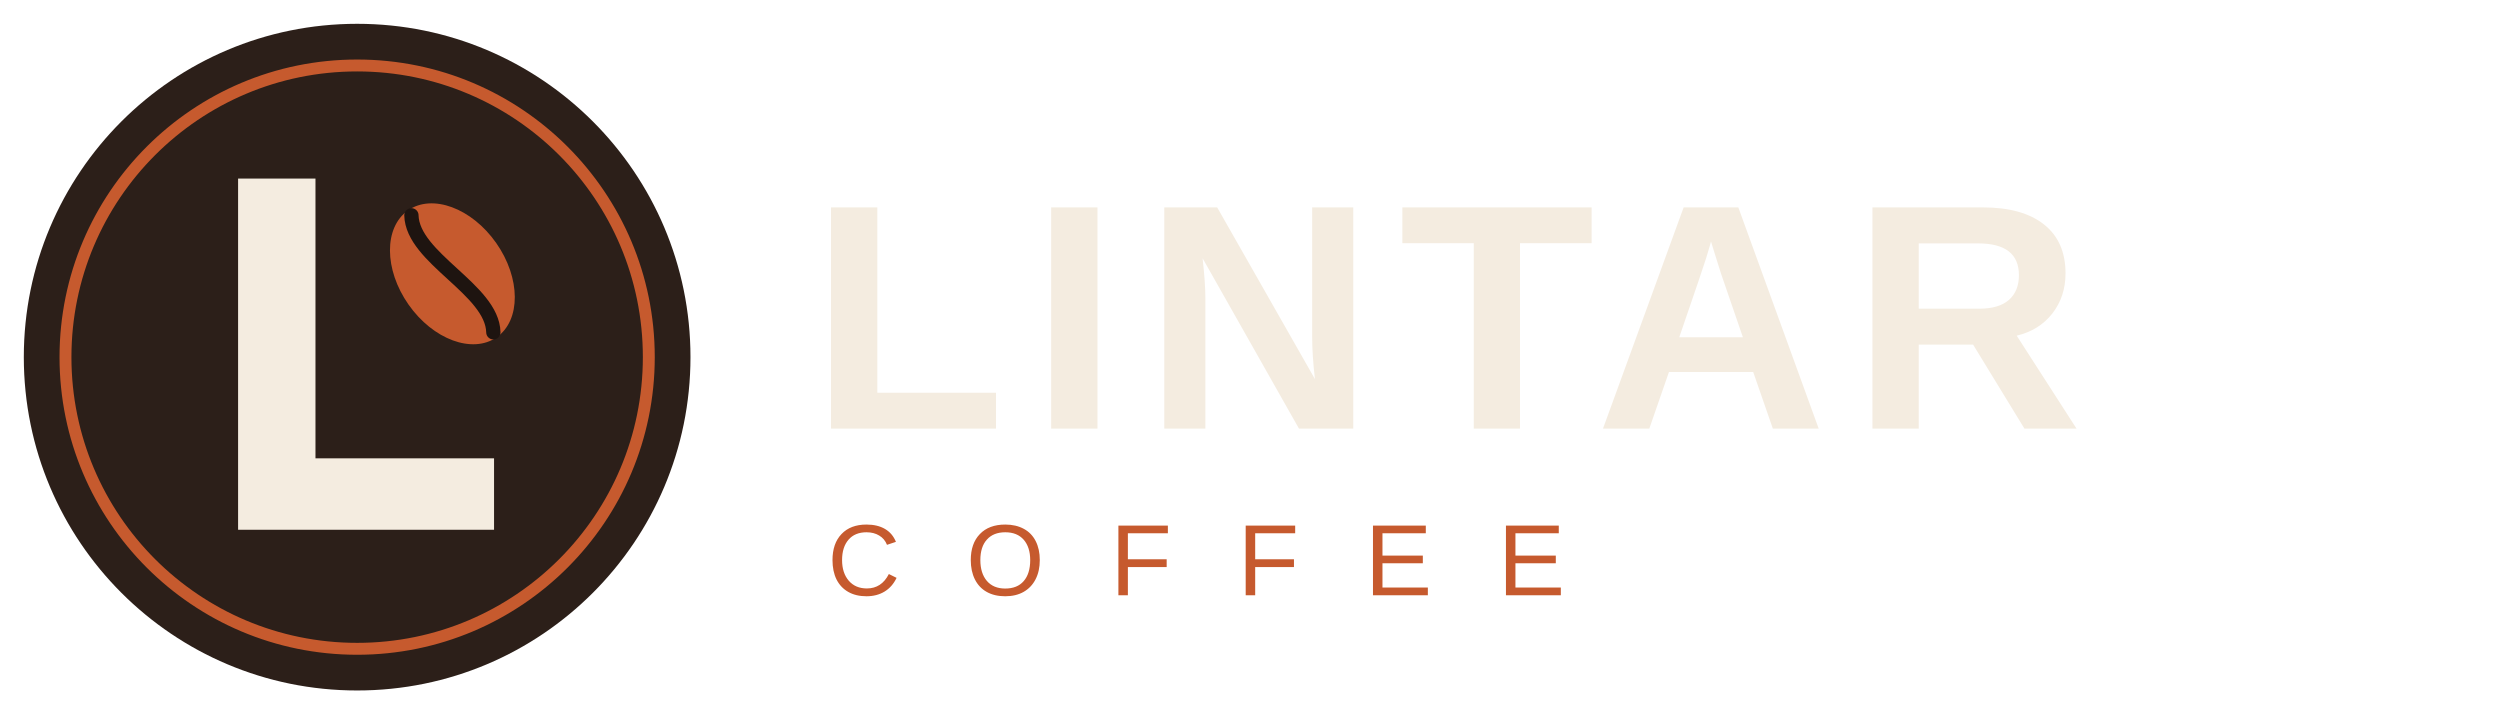
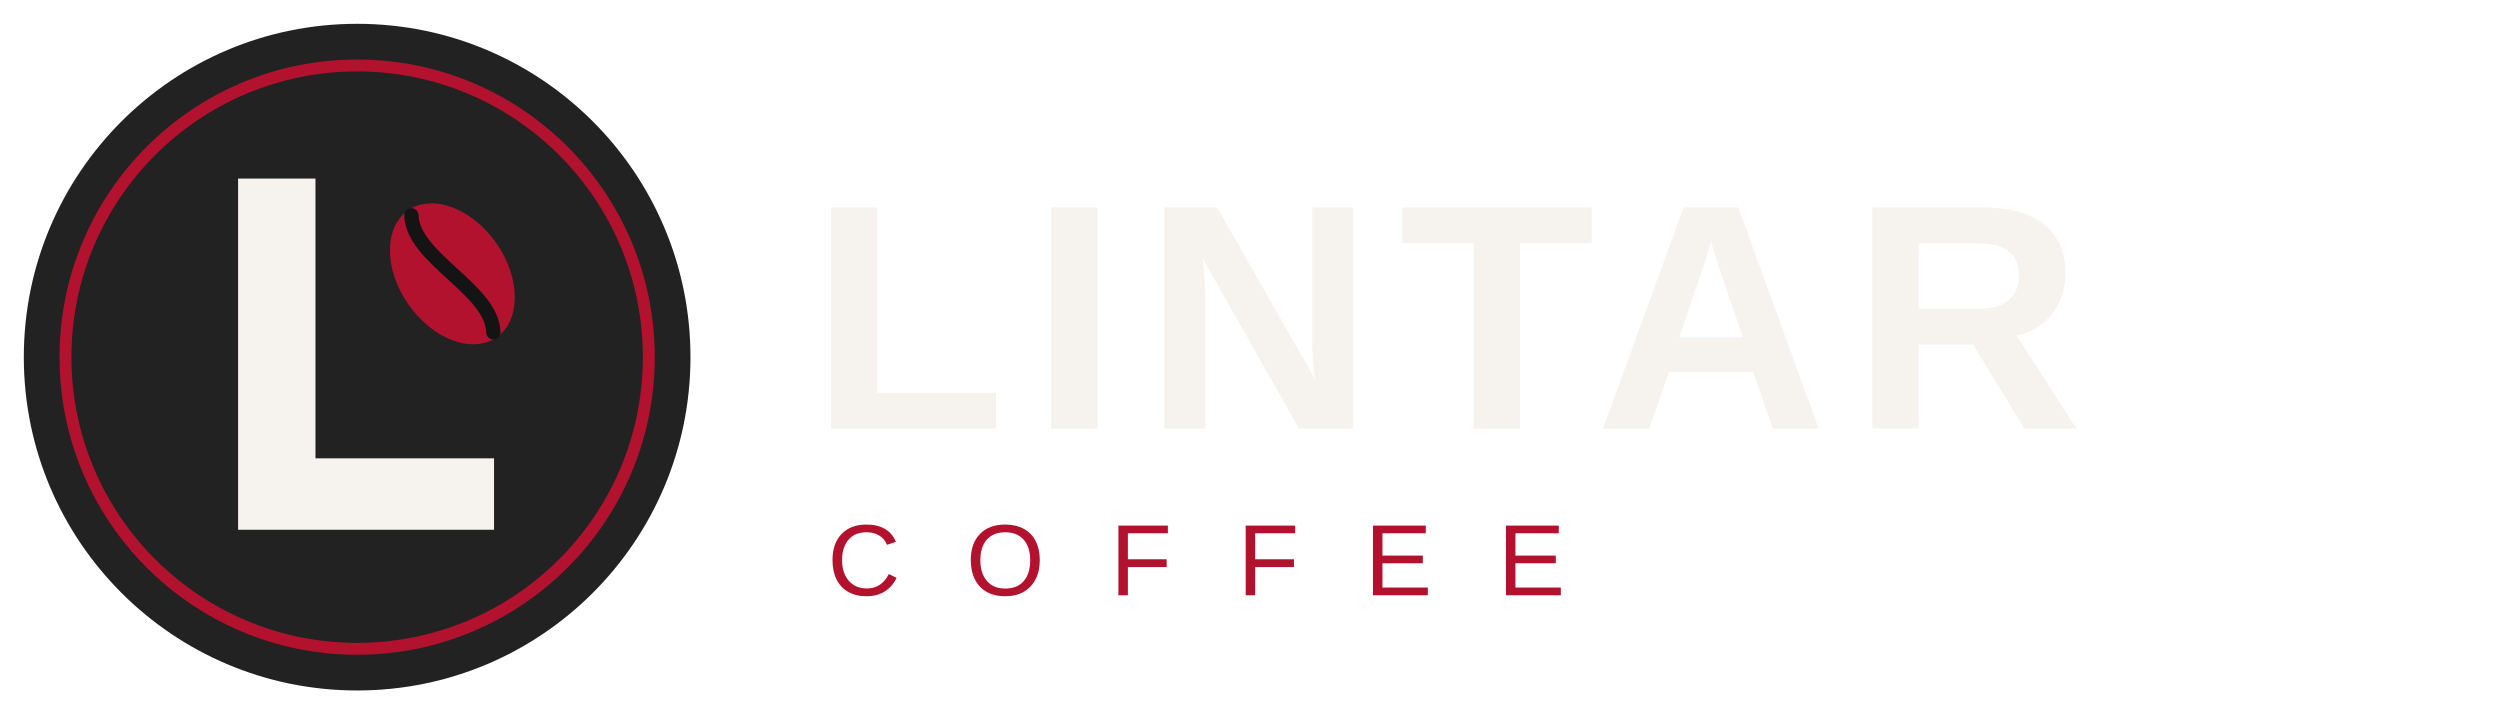
<svg xmlns="http://www.w3.org/2000/svg" viewBox="0 0 420 120" role="img" aria-label="Lintar Coffee">
-   <circle cx="60" cy="60" r="56" fill="#2C1F19" />
-   <circle cx="60" cy="60" r="49" fill="none" stroke="#C65A2E" stroke-width="2" />
-   <path d="M40 30h13v47h30v12H40z" fill="#F4ECE0" />
+   <circle cx="60" cy="60" r="56" fill="#222222" />
+   <circle cx="60" cy="60" r="49" fill="none" stroke="#B3122E" stroke-width="2" />
+   <path d="M40 30h13v47h30v12H40z" fill="#F6F3EE" />
  <g transform="rotate(-35 76 46)">
-     <ellipse cx="76" cy="46" rx="9" ry="13" fill="#C65A2E" />
-     <path d="M76 34c-4 6 4 18 0 24" stroke="#1E1410" stroke-width="2.4" fill="none" stroke-linecap="round" />
+     <ellipse cx="76" cy="46" rx="9" ry="13" fill="#B3122E" />
+     <path d="M76 34c-4 6 4 18 0 24" stroke="#141414" stroke-width="2.4" fill="none" stroke-linecap="round" />
  </g>
-   <text x="136" y="72" font-family="Arial Black, Arial, sans-serif" font-weight="900" font-size="54" letter-spacing="4" fill="#F4ECE0">LINTAR</text>
-   <text x="139" y="100" font-family="Arial, sans-serif" font-size="17" letter-spacing="11" fill="#C65A2E">COFFEE</text>
+   <text x="136" y="72" font-family="Arial Black, Arial, sans-serif" font-weight="900" font-size="54" letter-spacing="4" fill="#F6F3EE">LINTAR</text>
+   <text x="139" y="100" font-family="Arial, sans-serif" font-size="17" letter-spacing="11" fill="#B3122E">COFFEE</text>
</svg>
